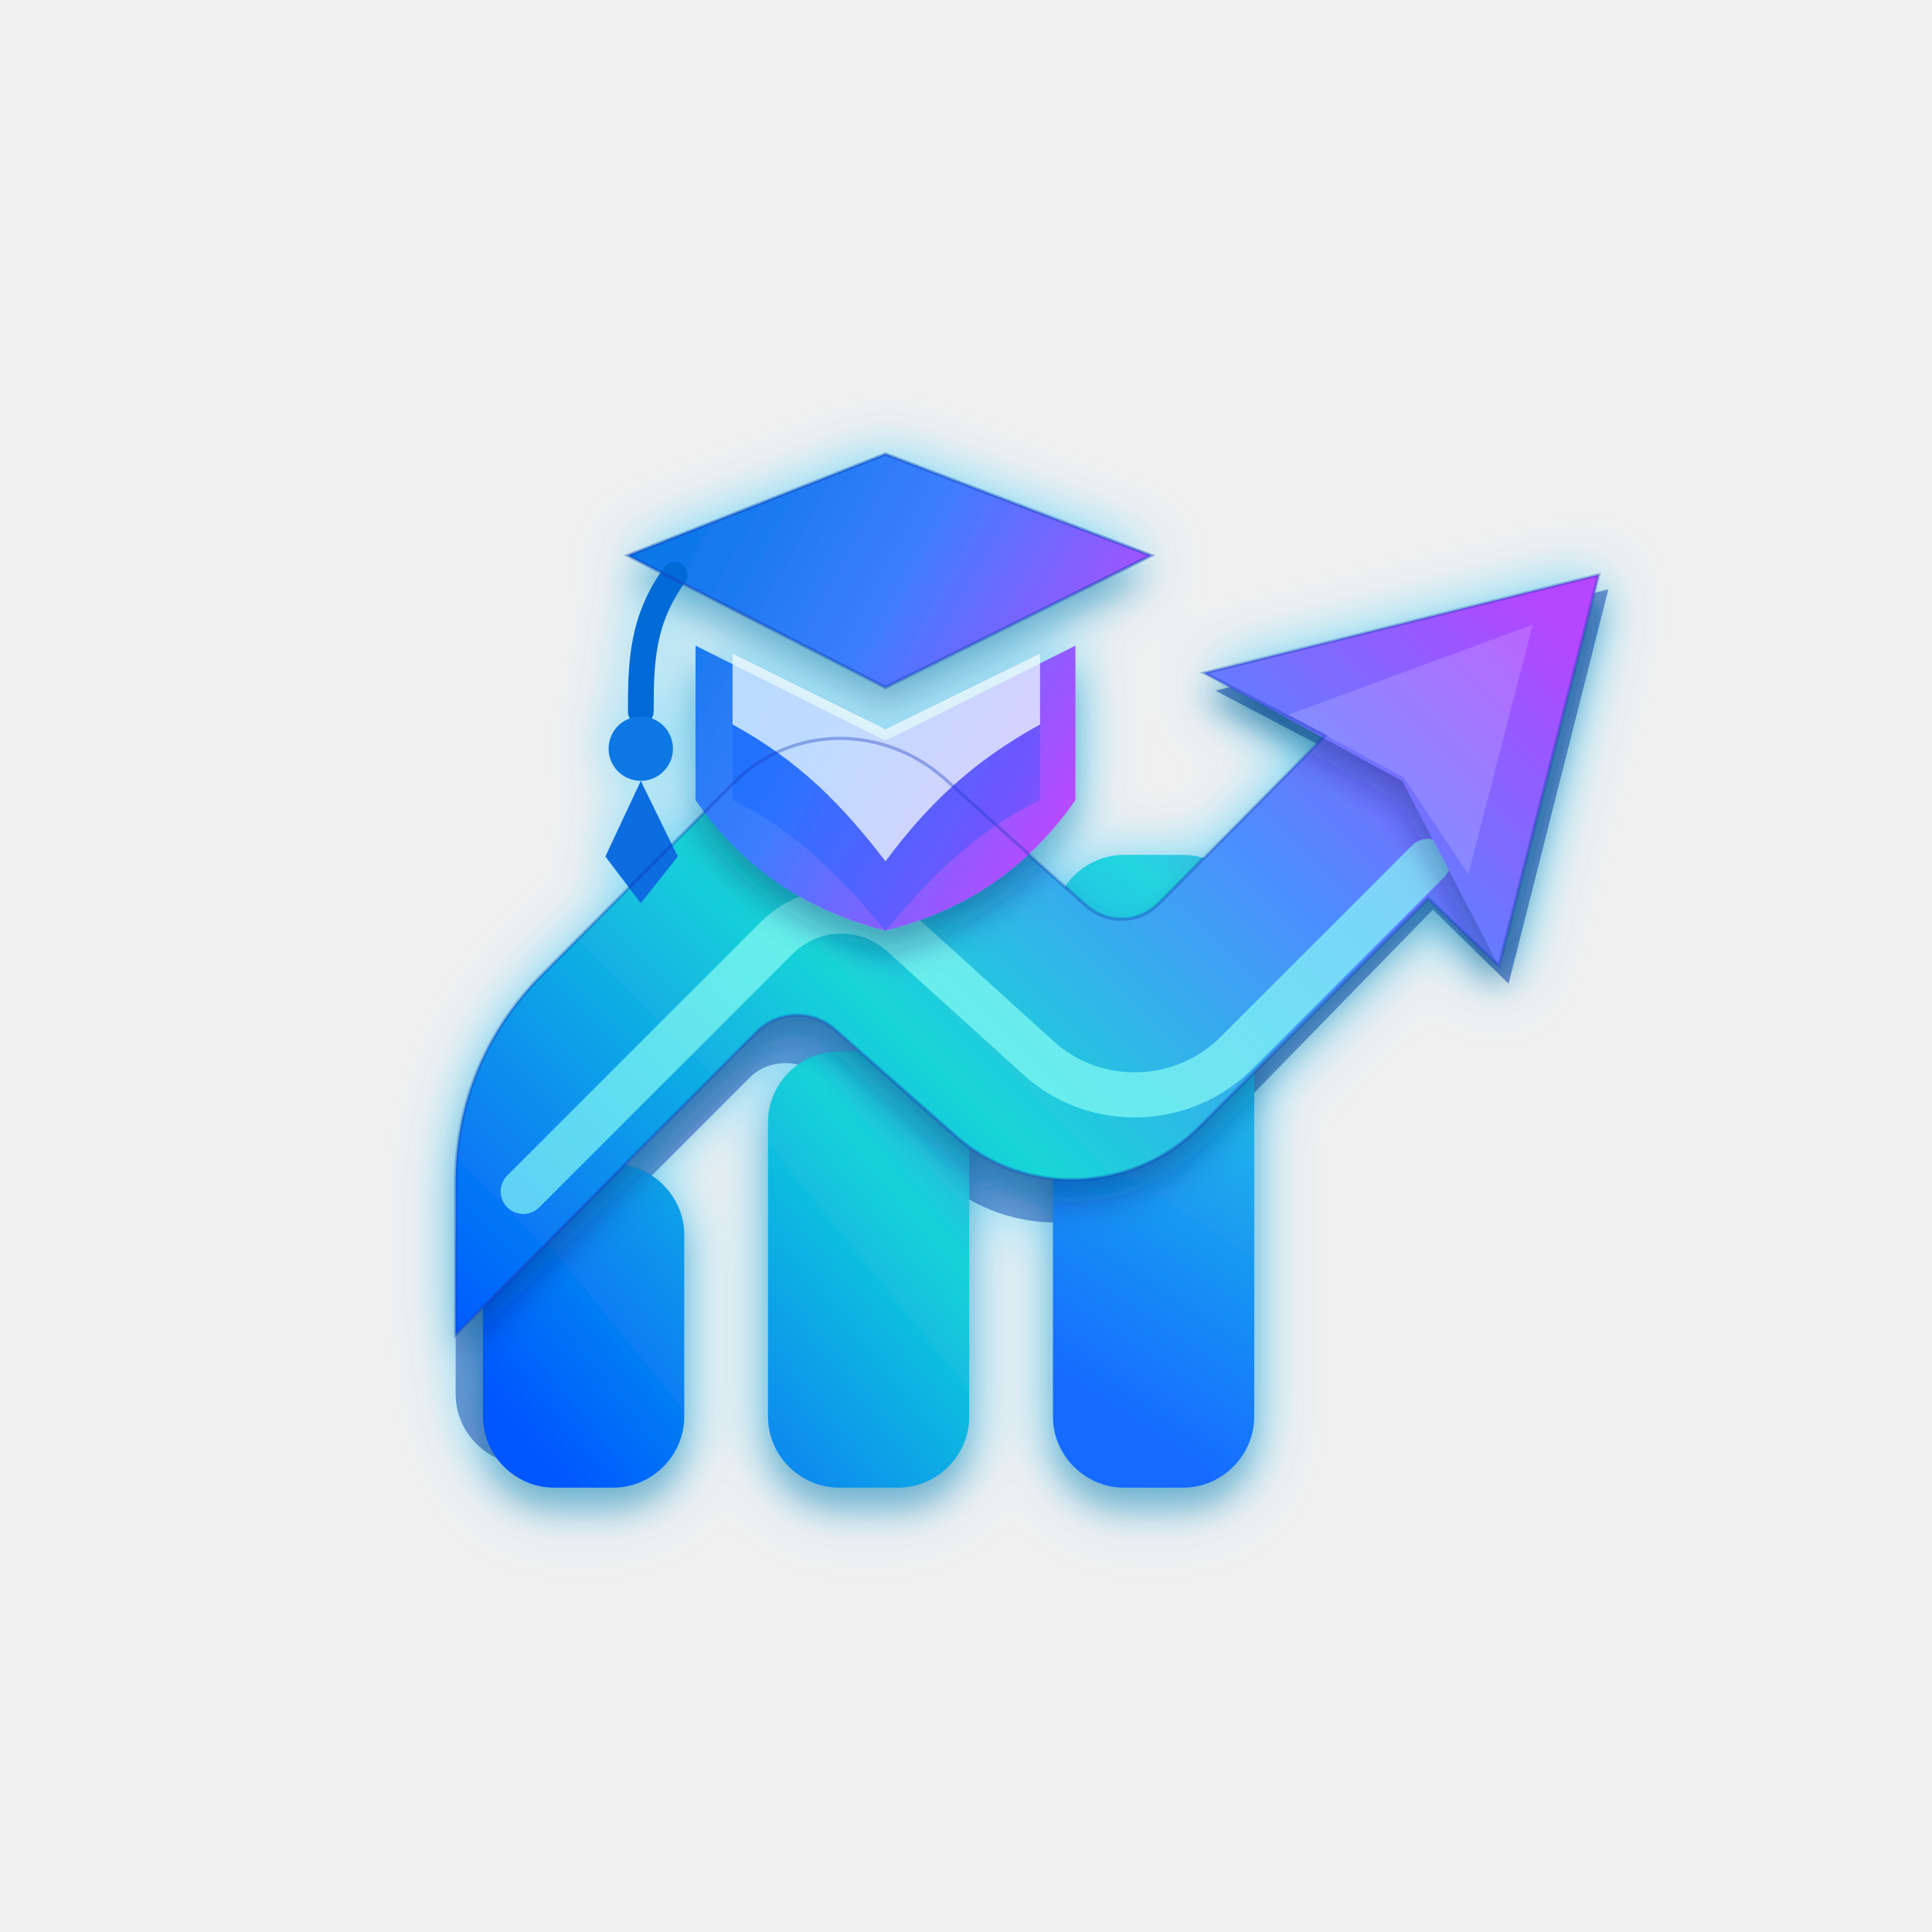
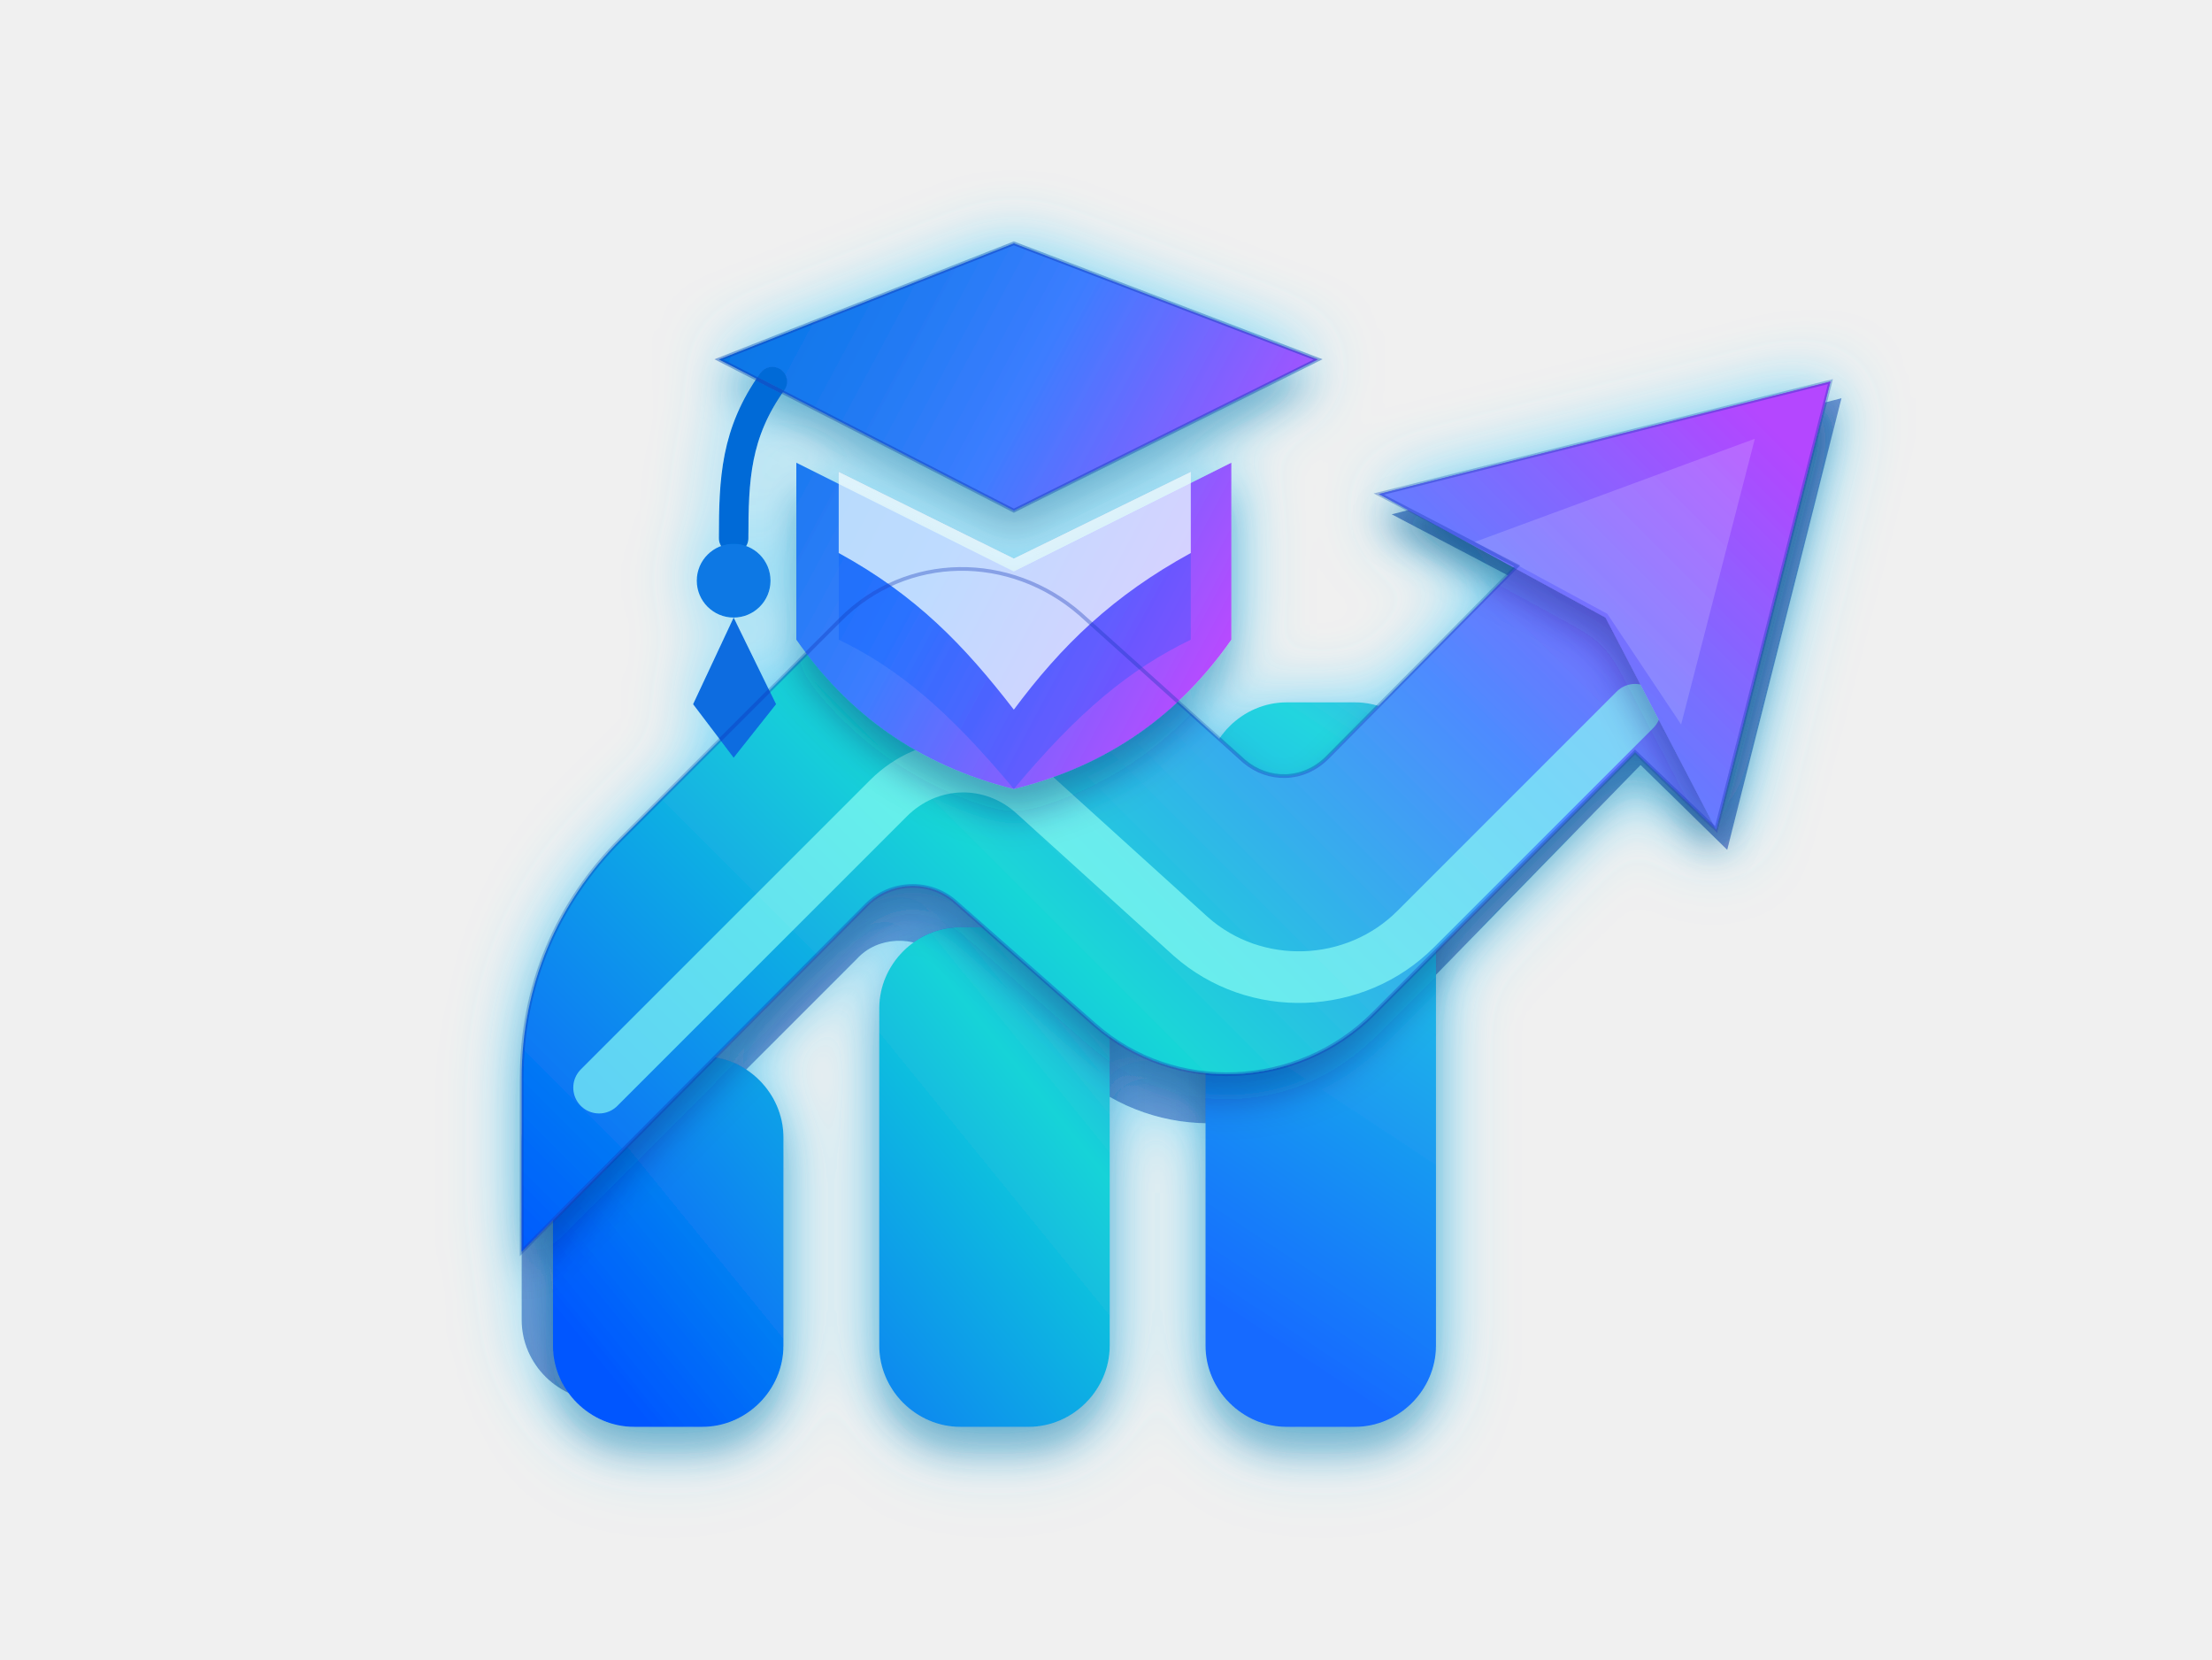
- <svg xmlns="http://www.w3.org/2000/svg" width="1024" height="1024" viewBox="0 0 1200 900" fill="none">
+ <svg xmlns="http://www.w3.org/2000/svg" width="1200" height="900" viewBox="0 0 1200 900" fill="none">
  <defs>
    <linearGradient id="mainGrad" x1="310" y1="720" x2="880" y2="150" gradientUnits="userSpaceOnUse">
      <stop offset="0" stop-color="#0057FF" />
      <stop offset="0.42" stop-color="#19D6D7" />
      <stop offset="0.72" stop-color="#4E8BFF" />
      <stop offset="1" stop-color="#B446FF" />
    </linearGradient>
    <linearGradient id="capGrad" x1="410" y1="160" x2="690" y2="310" gradientUnits="userSpaceOnUse">
      <stop offset="0" stop-color="#0577E6" />
      <stop offset="0.48" stop-color="#3C7DFF" />
      <stop offset="1" stop-color="#B94AFF" />
    </linearGradient>
    <linearGradient id="barGrad" x1="350" y1="770" x2="780" y2="420" gradientUnits="userSpaceOnUse">
      <stop offset="0" stop-color="#0057FF" />
      <stop offset="0.5" stop-color="#15D3D8" />
      <stop offset="1" stop-color="#9642FF" />
    </linearGradient>
    <linearGradient id="arrowSide" x1="650" y1="700" x2="940" y2="260" gradientUnits="userSpaceOnUse">
      <stop offset="0" stop-color="#126BFF" />
      <stop offset="0.55" stop-color="#23D5DF" />
      <stop offset="1" stop-color="#A948FF" />
    </linearGradient>
    <filter id="glow" x="-25%" y="-25%" width="150%" height="150%">
      <feGaussianBlur stdDeviation="18" result="blur" />
      <feColorMatrix in="blur" type="matrix" values="0 0 0 0 0.05                 0 0 0 0 0.62                 0 0 0 0 1                 0 0 0 0.72 0" />
      <feMerge>
        <feMergeNode />
        <feMergeNode in="SourceGraphic" />
      </feMerge>
    </filter>
    <filter id="softShadow" x="-20%" y="-20%" width="140%" height="140%">
      <feDropShadow dx="0" dy="14" stdDeviation="10" flood-color="#001A66" flood-opacity="0.35" />
    </filter>
  </defs>
  <g filter="url(#glow)">
    <path d="M283 683V623C283 575 303 530 337 496L467 366C498 335 549 334 583 363L672 441C685 453 705 452 717 439L833 320L755 279L999 216L937 461L890 415L732 577C693 618 628 620 585 583L509 518C496 507 476 508 465 520L377 608V716C377 740 358 760 334 760H328C303 760 283 740 283 716V683Z" fill="#073BB5" opacity="0.55" />
    <path d="M300 730V617C300 593 320 573 344 573H381C405 573 425 593 425 617V730C425 754 405 774 381 774H344C320 774 300 754 300 730Z" fill="url(#barGrad)" filter="url(#softShadow)" />
    <path d="M477 730V547C477 523 497 503 521 503H558C582 503 602 523 602 547V730C602 754 582 774 558 774H521C497 774 477 754 477 730Z" fill="url(#barGrad)" filter="url(#softShadow)" />
    <path d="M654 730V425C654 401 674 381 698 381H735C759 381 779 401 779 425V730C779 754 759 774 735 774H698C674 774 654 754 654 730Z" fill="url(#arrowSide)" filter="url(#softShadow)" />
    <path d="M283 645V585C283 535 302 490 337 455L456 336C492 300 548 300 586 333L675 413C688 424 707 424 720 411L823 307L748 268L993 207L931 450L887 408L745 550C704 591 637 594 594 556L518 489C504 477 483 478 470 491L283 679V645Z" fill="url(#mainGrad)" filter="url(#softShadow)" />
    <path d="M325 590L482 433C504 411 538 410 561 431L646 508C681 539 735 537 768 504L887 385" stroke="#8DFFF5" stroke-width="28" stroke-linecap="round" stroke-linejoin="round" opacity="0.66" />
    <path d="M748 268L993 207L931 450L871 335L748 268Z" fill="url(#mainGrad)" filter="url(#softShadow)" />
    <path d="M800 294L952 238L912 393L872 333L800 294Z" fill="#FFFFFF" opacity="0.16" />
    <path d="M390 195L550 132L715 195L550 277L390 195Z" fill="url(#capGrad)" filter="url(#softShadow)" />
    <path d="M432 251L550 310L668 251V347C640 387 602 415 550 428C498 415 460 387 432 347V251Z" fill="url(#capGrad)" filter="url(#softShadow)" />
    <path d="M455 256L550 303L646 256V300C604 323 576 350 550 385C523 350 497 323 455 300V256Z" fill="#EAFBFF" opacity="0.75" />
    <path d="M455 300C497 323 523 350 550 385C576 350 604 323 646 300V347C613 363 585 386 550 428C515 386 488 363 455 347V300Z" fill="#0057FF" opacity="0.28" />
    <path d="M419 207C399 235 398 260 398 292" stroke="#056BD7" stroke-width="16" stroke-linecap="round" />
    <circle cx="398" cy="315" r="20" fill="#0878E4" />
    <path d="M398 335L376 382L398 411L421 382L398 335Z" fill="#086CE0" />
    <path d="M390 195L550 132L715 195L550 277L390 195Z" stroke="#123CBA" stroke-opacity="0.45" stroke-width="2" />
    <path d="M283 645V585C283 535 302 490 337 455L456 336C492 300 548 300 586 333L675 413C688 424 707 424 720 411L823 307L748 268L993 207L931 450L887 408L745 550C704 591 637 594 594 556L518 489C504 477 483 478 470 491L283 679V645Z" stroke="#1537B8" stroke-opacity="0.35" stroke-width="2" />
  </g>
</svg>
